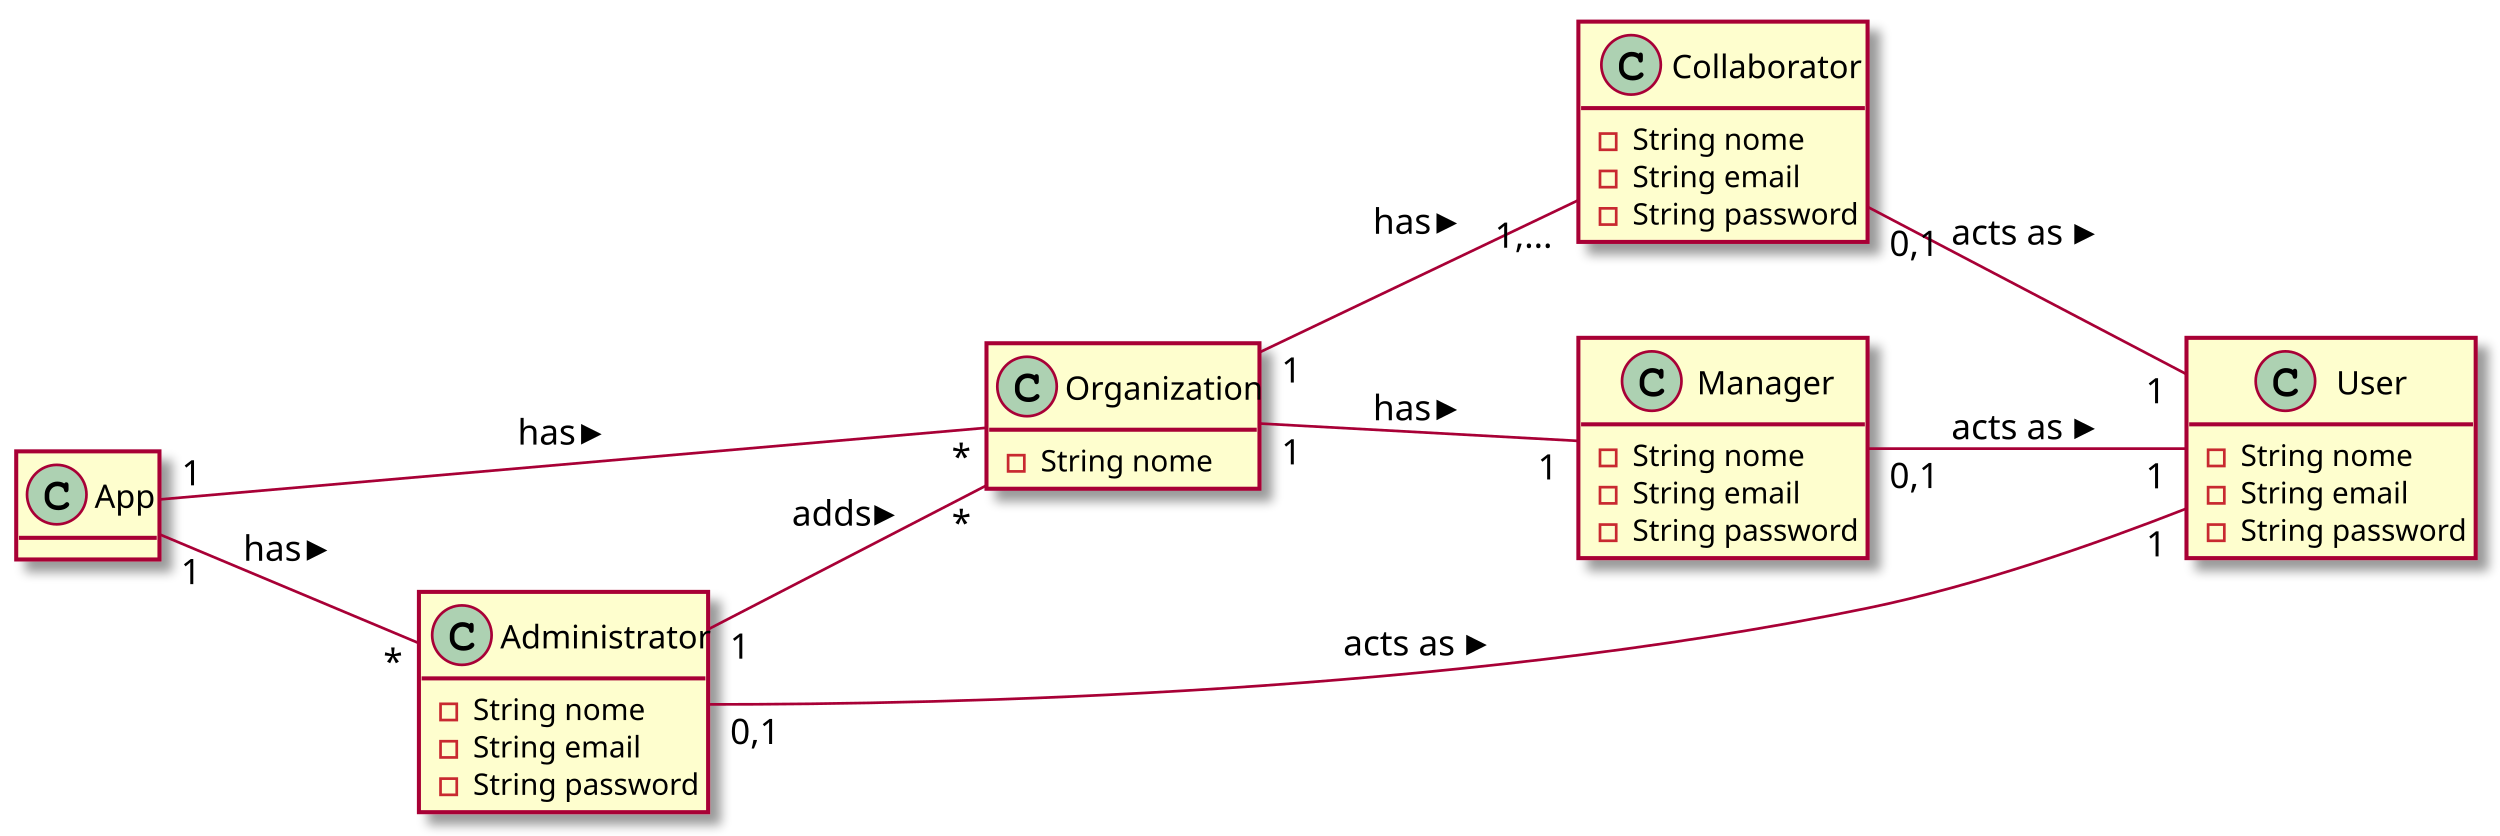
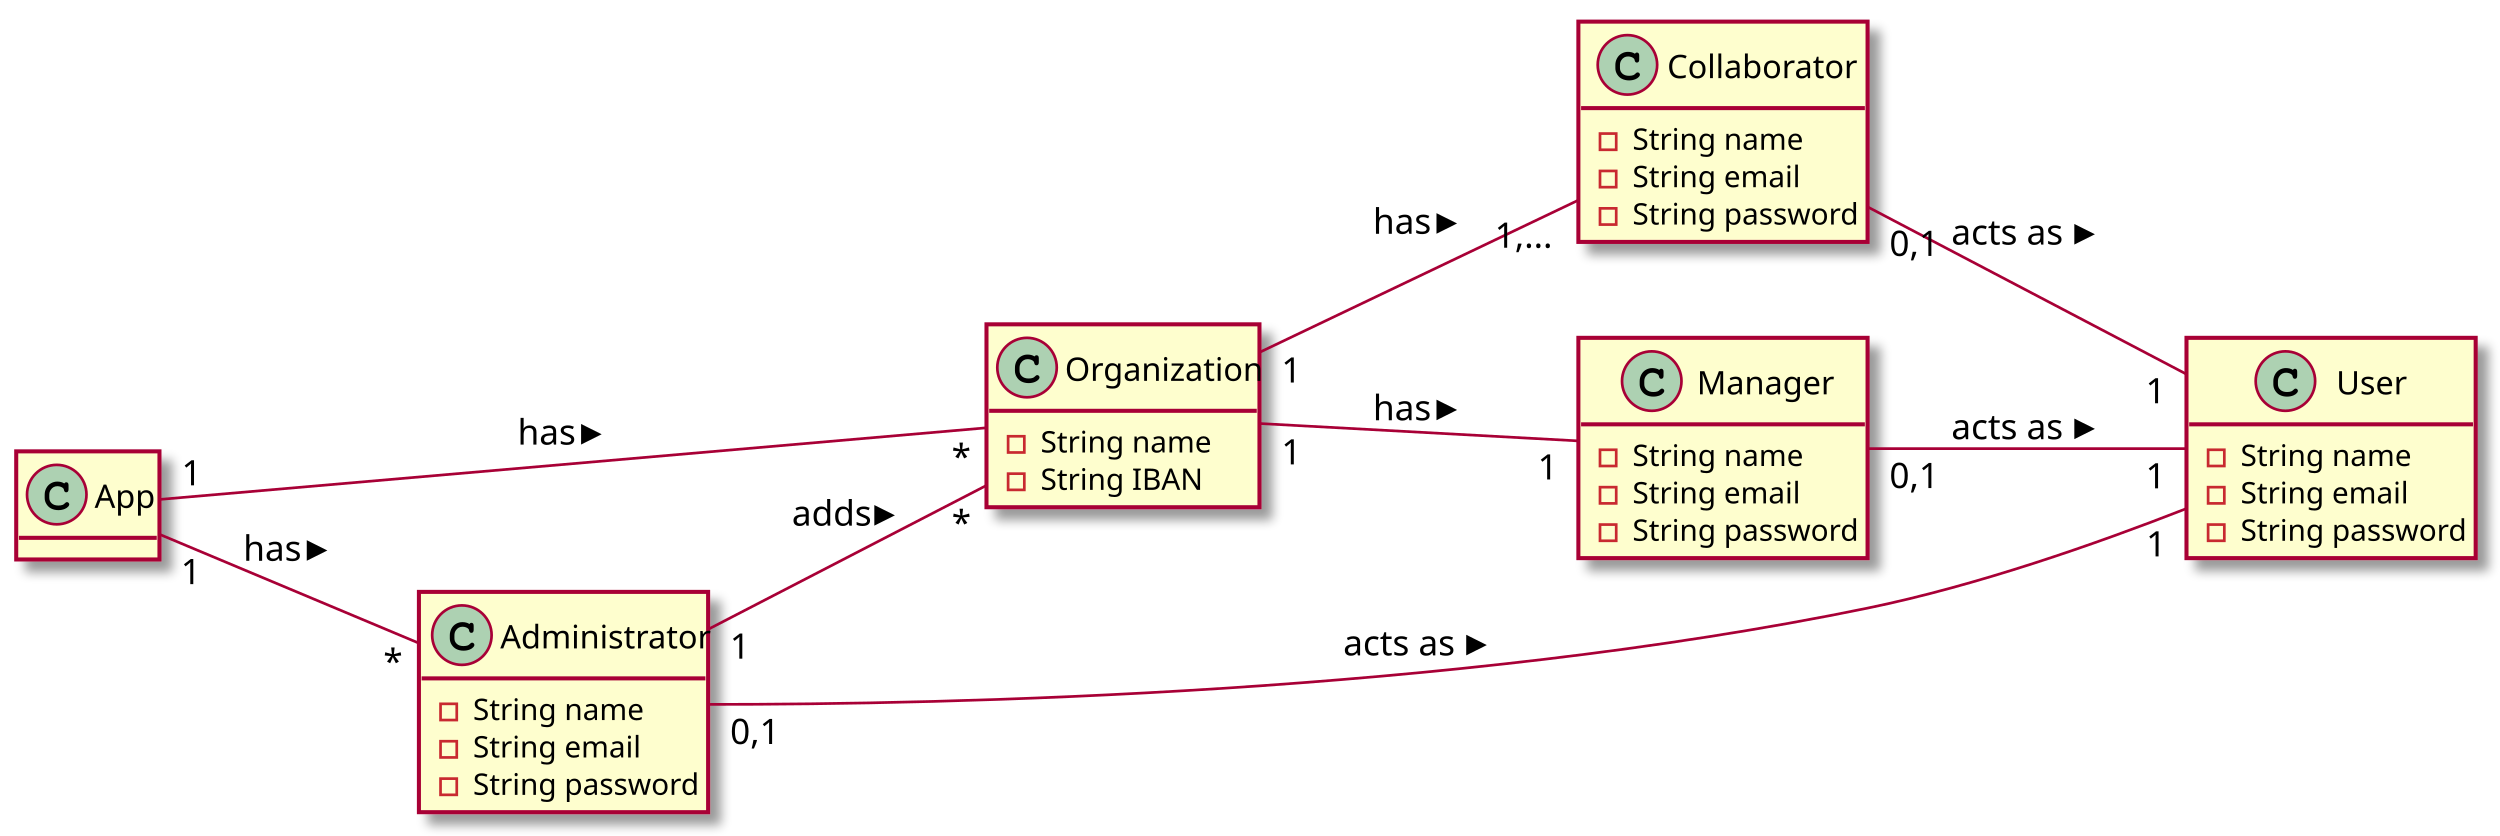
<svg xmlns="http://www.w3.org/2000/svg" contentScriptType="application/ecmascript" contentStyleType="text/css" height="309px" preserveAspectRatio="none" style="width:925px;height:309px;" version="1.1" viewBox="0 0 925 309" width="925px" zoomAndPan="magnify">
  <defs>
-     <filter height="300%" id="fv47wi3xcw68c" width="300%" x="-1" y="-1">
+     <filter height="300%" id="fdv1dup85re0r" width="300%" x="-1" y="-1">
      <feGaussianBlur result="blurOut" stdDeviation="2.0" />
      <feColorMatrix in="blurOut" result="blurOut2" type="matrix" values="0 0 0 0 0 0 0 0 0 0 0 0 0 0 0 0 0 0 .4 0" />
      <feOffset dx="4.0" dy="4.0" in="blurOut2" result="blurOut3" />
      <feBlend in="SourceGraphic" in2="blurOut3" mode="normal" />
    </filter>
  </defs>
  <g>
-     <rect fill="#FEFECE" filter="url(#fv47wi3xcw68c)" height="40" style="stroke: #A80036; stroke-width: 1.5;" width="53" x="6" y="167" />
+     <rect fill="#FEFECE" filter="url(#fdv1dup85re0r)" height="40" style="stroke: #A80036; stroke-width: 1.5;" width="53" x="6" y="167" />
    <ellipse cx="21" cy="183" fill="#ADD1B2" rx="11" ry="11" style="stroke: #A80036; stroke-width: 1.0;" />
    <path d="M23.766,178.875 Q23.922,178.656 24.109,178.547 Q24.297,178.438 24.516,178.438 Q24.891,178.438 25.125,178.695 Q25.359,178.953 25.359,179.562 L25.359,181.016 Q25.359,181.625 25.125,181.891 Q24.891,182.156 24.516,182.156 Q24.172,182.156 23.969,181.953 Q23.766,181.766 23.656,181.25 Q23.609,180.891 23.422,180.703 Q23.094,180.328 22.484,180.109 Q21.875,179.891 21.25,179.891 Q20.484,179.891 19.852,180.219 Q19.219,180.547 18.727,181.297 Q18.234,182.047 18.234,183.078 L18.234,184.172 Q18.234,185.406 19.125,186.227 Q20.016,187.047 21.609,187.047 Q22.547,187.047 23.203,186.797 Q23.594,186.641 24.016,186.203 Q24.281,185.938 24.43,185.859 Q24.578,185.781 24.781,185.781 Q25.109,185.781 25.367,186.039 Q25.625,186.297 25.625,186.641 Q25.625,186.984 25.281,187.391 Q24.781,187.969 23.984,188.297 Q22.906,188.75 21.609,188.75 Q20.094,188.75 18.891,188.125 Q17.906,187.625 17.219,186.555 Q16.531,185.484 16.531,184.203 L16.531,183.047 Q16.531,181.719 17.148,180.57 Q17.766,179.422 18.859,178.805 Q19.953,178.188 21.188,178.188 Q21.922,178.188 22.57,178.352 Q23.219,178.516 23.766,178.875 Z " />
    <text fill="#000000" font-family="sans-serif" font-size="12" lengthAdjust="spacingAndGlyphs" textLength="21" x="35" y="187.91">App</text>
    <line style="stroke: #A80036; stroke-width: 1.5;" x1="7" x2="58" y1="199" y2="199" />
-     <rect fill="#FEFECE" filter="url(#fv47wi3xcw68c)" height="53.836" style="stroke: #A80036; stroke-width: 1.5;" width="101" x="365" y="127" />
-     <ellipse cx="380" cy="143" fill="#ADD1B2" rx="11" ry="11" style="stroke: #A80036; stroke-width: 1.0;" />
-     <path d="M382.766,138.875 Q382.922,138.656 383.109,138.547 Q383.297,138.438 383.516,138.438 Q383.891,138.438 384.125,138.695 Q384.359,138.953 384.359,139.562 L384.359,141.016 Q384.359,141.625 384.125,141.891 Q383.891,142.156 383.516,142.156 Q383.172,142.156 382.969,141.953 Q382.766,141.766 382.656,141.25 Q382.609,140.891 382.422,140.703 Q382.094,140.328 381.484,140.109 Q380.875,139.891 380.25,139.891 Q379.484,139.891 378.852,140.219 Q378.219,140.547 377.727,141.297 Q377.234,142.047 377.234,143.078 L377.234,144.172 Q377.234,145.406 378.125,146.227 Q379.016,147.047 380.609,147.047 Q381.547,147.047 382.203,146.797 Q382.594,146.641 383.016,146.203 Q383.281,145.938 383.43,145.859 Q383.578,145.781 383.781,145.781 Q384.109,145.781 384.367,146.039 Q384.625,146.297 384.625,146.641 Q384.625,146.984 384.281,147.391 Q383.781,147.969 382.984,148.297 Q381.906,148.75 380.609,148.75 Q379.094,148.75 377.891,148.125 Q376.906,147.625 376.219,146.555 Q375.531,145.484 375.531,144.203 L375.531,143.047 Q375.531,141.719 376.148,140.57 Q376.766,139.422 377.859,138.805 Q378.953,138.188 380.188,138.188 Q380.922,138.188 381.57,138.352 Q382.219,138.516 382.766,138.875 Z " />
-     <text fill="#000000" font-family="sans-serif" font-size="12" lengthAdjust="spacingAndGlyphs" textLength="69" x="394" y="147.91">Organization</text>
-     <line style="stroke: #A80036; stroke-width: 1.5;" x1="366" x2="465" y1="159" y2="159" />
-     <rect fill="none" height="6" style="stroke: #C82930; stroke-width: 1.0;" width="6" x="373" y="168.418" />
-     <text fill="#000000" font-family="sans-serif" font-size="11" lengthAdjust="spacingAndGlyphs" textLength="57" x="385" y="174.419">String nome</text>
-     <rect fill="#FEFECE" filter="url(#fv47wi3xcw68c)" height="81.508" style="stroke: #A80036; stroke-width: 1.5;" width="107" x="155" y="219" />
+     <rect fill="#FEFECE" filter="url(#fdv1dup85re0r)" height="67.672" style="stroke: #A80036; stroke-width: 1.5;" width="101" x="365" y="120" />
+     <ellipse cx="380" cy="136" fill="#ADD1B2" rx="11" ry="11" style="stroke: #A80036; stroke-width: 1.0;" />
+     <path d="M382.766,131.875 Q382.922,131.656 383.109,131.547 Q383.297,131.438 383.516,131.438 Q383.891,131.438 384.125,131.695 Q384.359,131.953 384.359,132.562 L384.359,134.016 Q384.359,134.625 384.125,134.891 Q383.891,135.156 383.516,135.156 Q383.172,135.156 382.969,134.953 Q382.766,134.766 382.656,134.25 Q382.609,133.891 382.422,133.703 Q382.094,133.328 381.484,133.109 Q380.875,132.891 380.25,132.891 Q379.484,132.891 378.852,133.219 Q378.219,133.547 377.727,134.297 Q377.234,135.047 377.234,136.078 L377.234,137.172 Q377.234,138.406 378.125,139.227 Q379.016,140.047 380.609,140.047 Q381.547,140.047 382.203,139.797 Q382.594,139.641 383.016,139.203 Q383.281,138.938 383.43,138.859 Q383.578,138.781 383.781,138.781 Q384.109,138.781 384.367,139.039 Q384.625,139.297 384.625,139.641 Q384.625,139.984 384.281,140.391 Q383.781,140.969 382.984,141.297 Q381.906,141.75 380.609,141.75 Q379.094,141.75 377.891,141.125 Q376.906,140.625 376.219,139.555 Q375.531,138.484 375.531,137.203 L375.531,136.047 Q375.531,134.719 376.148,133.57 Q376.766,132.422 377.859,131.805 Q378.953,131.188 380.188,131.188 Q380.922,131.188 381.57,131.352 Q382.219,131.516 382.766,131.875 Z " />
+     <text fill="#000000" font-family="sans-serif" font-size="12" lengthAdjust="spacingAndGlyphs" textLength="69" x="394" y="140.91">Organization</text>
+     <line style="stroke: #A80036; stroke-width: 1.5;" x1="366" x2="465" y1="152" y2="152" />
+     <rect fill="none" height="6" style="stroke: #C82930; stroke-width: 1.0;" width="6" x="373" y="161.418" />
+     <text fill="#000000" font-family="sans-serif" font-size="11" lengthAdjust="spacingAndGlyphs" textLength="57" x="385" y="167.419">String name</text>
+     <rect fill="none" height="6" style="stroke: #C82930; stroke-width: 1.0;" width="6" x="373" y="175.254" />
+     <text fill="#000000" font-family="sans-serif" font-size="11" lengthAdjust="spacingAndGlyphs" textLength="55" x="385" y="181.255">String IBAN</text>
+     <rect fill="#FEFECE" filter="url(#fdv1dup85re0r)" height="81.508" style="stroke: #A80036; stroke-width: 1.5;" width="107" x="155" y="219" />
    <ellipse cx="170.9" cy="235" fill="#ADD1B2" rx="11" ry="11" style="stroke: #A80036; stroke-width: 1.0;" />
    <path d="M173.666,230.875 Q173.822,230.656 174.009,230.547 Q174.197,230.438 174.416,230.438 Q174.791,230.438 175.025,230.695 Q175.259,230.953 175.259,231.562 L175.259,233.016 Q175.259,233.625 175.025,233.891 Q174.791,234.156 174.416,234.156 Q174.072,234.156 173.869,233.953 Q173.666,233.766 173.556,233.25 Q173.509,232.891 173.322,232.703 Q172.994,232.328 172.384,232.109 Q171.775,231.891 171.15,231.891 Q170.384,231.891 169.752,232.219 Q169.119,232.547 168.627,233.297 Q168.134,234.047 168.134,235.078 L168.134,236.172 Q168.134,237.406 169.025,238.227 Q169.916,239.047 171.509,239.047 Q172.447,239.047 173.103,238.797 Q173.494,238.641 173.916,238.203 Q174.181,237.938 174.33,237.859 Q174.478,237.781 174.681,237.781 Q175.009,237.781 175.267,238.039 Q175.525,238.297 175.525,238.641 Q175.525,238.984 175.181,239.391 Q174.681,239.969 173.884,240.297 Q172.806,240.75 171.509,240.75 Q169.994,240.75 168.791,240.125 Q167.806,239.625 167.119,238.555 Q166.431,237.484 166.431,236.203 L166.431,235.047 Q166.431,233.719 167.048,232.57 Q167.666,231.422 168.759,230.805 Q169.853,230.188 171.088,230.188 Q171.822,230.188 172.47,230.352 Q173.119,230.516 173.666,230.875 Z " />
    <text fill="#000000" font-family="sans-serif" font-size="12" lengthAdjust="spacingAndGlyphs" textLength="73" x="185.1" y="239.91">Administrator</text>
    <line style="stroke: #A80036; stroke-width: 1.5;" x1="156" x2="261" y1="251" y2="251" />
    <rect fill="none" height="6" style="stroke: #C82930; stroke-width: 1.0;" width="6" x="163" y="260.418" />
-     <text fill="#000000" font-family="sans-serif" font-size="11" lengthAdjust="spacingAndGlyphs" textLength="57" x="175" y="266.419">String nome</text>
+     <text fill="#000000" font-family="sans-serif" font-size="11" lengthAdjust="spacingAndGlyphs" textLength="57" x="175" y="266.419">String name</text>
    <rect fill="none" height="6" style="stroke: #C82930; stroke-width: 1.0;" width="6" x="163" y="274.254" />
    <text fill="#000000" font-family="sans-serif" font-size="11" lengthAdjust="spacingAndGlyphs" textLength="55" x="175" y="280.255">String email</text>
    <rect fill="none" height="6" style="stroke: #C82930; stroke-width: 1.0;" width="6" x="163" y="288.09" />
    <text fill="#000000" font-family="sans-serif" font-size="11" lengthAdjust="spacingAndGlyphs" textLength="81" x="175" y="294.091">String password</text>
-     <rect fill="#FEFECE" filter="url(#fv47wi3xcw68c)" height="81.508" style="stroke: #A80036; stroke-width: 1.5;" width="107" x="584" y="8" />
-     <ellipse cx="603.5" cy="24" fill="#ADD1B2" rx="11" ry="11" style="stroke: #A80036; stroke-width: 1.0;" />
-     <path d="M606.266,19.875 Q606.422,19.656 606.609,19.547 Q606.797,19.438 607.016,19.438 Q607.391,19.438 607.625,19.695 Q607.859,19.953 607.859,20.562 L607.859,22.016 Q607.859,22.625 607.625,22.891 Q607.391,23.156 607.016,23.156 Q606.672,23.156 606.469,22.953 Q606.266,22.766 606.156,22.25 Q606.109,21.891 605.922,21.703 Q605.594,21.328 604.984,21.109 Q604.375,20.891 603.75,20.891 Q602.984,20.891 602.352,21.219 Q601.719,21.547 601.227,22.297 Q600.734,23.047 600.734,24.078 L600.734,25.172 Q600.734,26.406 601.625,27.227 Q602.516,28.047 604.109,28.047 Q605.047,28.047 605.703,27.797 Q606.094,27.641 606.516,27.203 Q606.781,26.938 606.93,26.859 Q607.078,26.781 607.281,26.781 Q607.609,26.781 607.867,27.039 Q608.125,27.297 608.125,27.641 Q608.125,27.984 607.781,28.391 Q607.281,28.969 606.484,29.297 Q605.406,29.75 604.109,29.75 Q602.594,29.75 601.391,29.125 Q600.406,28.625 599.719,27.555 Q599.031,26.484 599.031,25.203 L599.031,24.047 Q599.031,22.719 599.648,21.57 Q600.266,20.422 601.359,19.805 Q602.453,19.188 603.688,19.188 Q604.422,19.188 605.07,19.352 Q605.719,19.516 606.266,19.875 Z " />
-     <text fill="#000000" font-family="sans-serif" font-size="12" lengthAdjust="spacingAndGlyphs" textLength="65" x="618.5" y="28.91">Collaborator</text>
+     <rect fill="#FEFECE" filter="url(#fdv1dup85re0r)" height="81.508" style="stroke: #A80036; stroke-width: 1.5;" width="107" x="584" y="8" />
+     <ellipse cx="602.15" cy="24" fill="#ADD1B2" rx="11" ry="11" style="stroke: #A80036; stroke-width: 1.0;" />
+     <path d="M604.916,19.875 Q605.072,19.656 605.259,19.547 Q605.447,19.438 605.666,19.438 Q606.041,19.438 606.275,19.695 Q606.509,19.953 606.509,20.562 L606.509,22.016 Q606.509,22.625 606.275,22.891 Q606.041,23.156 605.666,23.156 Q605.322,23.156 605.119,22.953 Q604.916,22.766 604.806,22.25 Q604.759,21.891 604.572,21.703 Q604.244,21.328 603.634,21.109 Q603.025,20.891 602.4,20.891 Q601.634,20.891 601.002,21.219 Q600.369,21.547 599.877,22.297 Q599.384,23.047 599.384,24.078 L599.384,25.172 Q599.384,26.406 600.275,27.227 Q601.166,28.047 602.759,28.047 Q603.697,28.047 604.353,27.797 Q604.744,27.641 605.166,27.203 Q605.431,26.938 605.58,26.859 Q605.728,26.781 605.931,26.781 Q606.259,26.781 606.517,27.039 Q606.775,27.297 606.775,27.641 Q606.775,27.984 606.431,28.391 Q605.931,28.969 605.134,29.297 Q604.056,29.75 602.759,29.75 Q601.244,29.75 600.041,29.125 Q599.056,28.625 598.369,27.555 Q597.681,26.484 597.681,25.203 L597.681,24.047 Q597.681,22.719 598.298,21.57 Q598.916,20.422 600.009,19.805 Q601.103,19.188 602.337,19.188 Q603.072,19.188 603.72,19.352 Q604.369,19.516 604.916,19.875 Z " />
+     <text fill="#000000" font-family="sans-serif" font-size="12" lengthAdjust="spacingAndGlyphs" textLength="68" x="616.85" y="28.91">Collaborator</text>
    <line style="stroke: #A80036; stroke-width: 1.5;" x1="585" x2="690" y1="40" y2="40" />
    <rect fill="none" height="6" style="stroke: #C82930; stroke-width: 1.0;" width="6" x="592" y="49.418" />
-     <text fill="#000000" font-family="sans-serif" font-size="11" lengthAdjust="spacingAndGlyphs" textLength="57" x="604" y="55.419">String nome</text>
+     <text fill="#000000" font-family="sans-serif" font-size="11" lengthAdjust="spacingAndGlyphs" textLength="57" x="604" y="55.419">String name</text>
    <rect fill="none" height="6" style="stroke: #C82930; stroke-width: 1.0;" width="6" x="592" y="63.254" />
    <text fill="#000000" font-family="sans-serif" font-size="11" lengthAdjust="spacingAndGlyphs" textLength="55" x="604" y="69.255">String email</text>
    <rect fill="none" height="6" style="stroke: #C82930; stroke-width: 1.0;" width="6" x="592" y="77.09" />
    <text fill="#000000" font-family="sans-serif" font-size="11" lengthAdjust="spacingAndGlyphs" textLength="81" x="604" y="83.091">String password</text>
-     <rect fill="#FEFECE" filter="url(#fv47wi3xcw68c)" height="81.508" style="stroke: #A80036; stroke-width: 1.5;" width="107" x="584" y="125" />
+     <rect fill="#FEFECE" filter="url(#fdv1dup85re0r)" height="81.508" style="stroke: #A80036; stroke-width: 1.5;" width="107" x="584" y="125" />
    <ellipse cx="611.15" cy="141" fill="#ADD1B2" rx="11" ry="11" style="stroke: #A80036; stroke-width: 1.0;" />
    <path d="M613.916,136.875 Q614.072,136.656 614.259,136.547 Q614.447,136.438 614.666,136.438 Q615.041,136.438 615.275,136.695 Q615.509,136.953 615.509,137.562 L615.509,139.016 Q615.509,139.625 615.275,139.891 Q615.041,140.156 614.666,140.156 Q614.322,140.156 614.119,139.953 Q613.916,139.766 613.806,139.25 Q613.759,138.891 613.572,138.703 Q613.244,138.328 612.634,138.109 Q612.025,137.891 611.4,137.891 Q610.634,137.891 610.002,138.219 Q609.369,138.547 608.877,139.297 Q608.384,140.047 608.384,141.078 L608.384,142.172 Q608.384,143.406 609.275,144.227 Q610.166,145.047 611.759,145.047 Q612.697,145.047 613.353,144.797 Q613.744,144.641 614.166,144.203 Q614.431,143.938 614.58,143.859 Q614.728,143.781 614.931,143.781 Q615.259,143.781 615.517,144.039 Q615.775,144.297 615.775,144.641 Q615.775,144.984 615.431,145.391 Q614.931,145.969 614.134,146.297 Q613.056,146.75 611.759,146.75 Q610.244,146.75 609.041,146.125 Q608.056,145.625 607.369,144.555 Q606.681,143.484 606.681,142.203 L606.681,141.047 Q606.681,139.719 607.298,138.57 Q607.916,137.422 609.009,136.805 Q610.103,136.188 611.337,136.188 Q612.072,136.188 612.72,136.352 Q613.369,136.516 613.916,136.875 Z " />
    <text fill="#000000" font-family="sans-serif" font-size="12" lengthAdjust="spacingAndGlyphs" textLength="48" x="627.85" y="145.91">Manager</text>
    <line style="stroke: #A80036; stroke-width: 1.5;" x1="585" x2="690" y1="157" y2="157" />
    <rect fill="none" height="6" style="stroke: #C82930; stroke-width: 1.0;" width="6" x="592" y="166.418" />
-     <text fill="#000000" font-family="sans-serif" font-size="11" lengthAdjust="spacingAndGlyphs" textLength="57" x="604" y="172.419">String nome</text>
+     <text fill="#000000" font-family="sans-serif" font-size="11" lengthAdjust="spacingAndGlyphs" textLength="57" x="604" y="172.419">String name</text>
    <rect fill="none" height="6" style="stroke: #C82930; stroke-width: 1.0;" width="6" x="592" y="180.254" />
    <text fill="#000000" font-family="sans-serif" font-size="11" lengthAdjust="spacingAndGlyphs" textLength="55" x="604" y="186.255">String email</text>
    <rect fill="none" height="6" style="stroke: #C82930; stroke-width: 1.0;" width="6" x="592" y="194.09" />
    <text fill="#000000" font-family="sans-serif" font-size="11" lengthAdjust="spacingAndGlyphs" textLength="81" x="604" y="200.091">String password</text>
-     <rect fill="#FEFECE" filter="url(#fv47wi3xcw68c)" height="81.508" style="stroke: #A80036; stroke-width: 1.5;" width="107" x="809" y="125" />
+     <rect fill="#FEFECE" filter="url(#fdv1dup85re0r)" height="81.508" style="stroke: #A80036; stroke-width: 1.5;" width="107" x="809" y="125" />
    <ellipse cx="845.6" cy="141" fill="#ADD1B2" rx="11" ry="11" style="stroke: #A80036; stroke-width: 1.0;" />
    <path d="M848.366,136.875 Q848.522,136.656 848.709,136.547 Q848.897,136.438 849.116,136.438 Q849.491,136.438 849.725,136.695 Q849.959,136.953 849.959,137.562 L849.959,139.016 Q849.959,139.625 849.725,139.891 Q849.491,140.156 849.116,140.156 Q848.772,140.156 848.569,139.953 Q848.366,139.766 848.256,139.25 Q848.209,138.891 848.022,138.703 Q847.694,138.328 847.084,138.109 Q846.475,137.891 845.85,137.891 Q845.084,137.891 844.452,138.219 Q843.819,138.547 843.327,139.297 Q842.834,140.047 842.834,141.078 L842.834,142.172 Q842.834,143.406 843.725,144.227 Q844.616,145.047 846.209,145.047 Q847.147,145.047 847.803,144.797 Q848.194,144.641 848.616,144.203 Q848.881,143.938 849.03,143.859 Q849.178,143.781 849.381,143.781 Q849.709,143.781 849.967,144.039 Q850.225,144.297 850.225,144.641 Q850.225,144.984 849.881,145.391 Q849.381,145.969 848.584,146.297 Q847.506,146.75 846.209,146.75 Q844.694,146.75 843.491,146.125 Q842.506,145.625 841.819,144.555 Q841.131,143.484 841.131,142.203 L841.131,141.047 Q841.131,139.719 841.748,138.57 Q842.366,137.422 843.459,136.805 Q844.553,136.188 845.788,136.188 Q846.522,136.188 847.17,136.352 Q847.819,136.516 848.366,136.875 Z " />
    <text fill="#000000" font-family="sans-serif" font-size="12" lengthAdjust="spacingAndGlyphs" textLength="27" x="864.4" y="145.91">User</text>
    <line style="stroke: #A80036; stroke-width: 1.5;" x1="810" x2="915" y1="157" y2="157" />
    <rect fill="none" height="6" style="stroke: #C82930; stroke-width: 1.0;" width="6" x="817" y="166.418" />
-     <text fill="#000000" font-family="sans-serif" font-size="11" lengthAdjust="spacingAndGlyphs" textLength="57" x="829" y="172.419">String nome</text>
+     <text fill="#000000" font-family="sans-serif" font-size="11" lengthAdjust="spacingAndGlyphs" textLength="57" x="829" y="172.419">String name</text>
    <rect fill="none" height="6" style="stroke: #C82930; stroke-width: 1.0;" width="6" x="817" y="180.254" />
    <text fill="#000000" font-family="sans-serif" font-size="11" lengthAdjust="spacingAndGlyphs" textLength="55" x="829" y="186.255">String email</text>
    <rect fill="none" height="6" style="stroke: #C82930; stroke-width: 1.0;" width="6" x="817" y="194.09" />
    <text fill="#000000" font-family="sans-serif" font-size="11" lengthAdjust="spacingAndGlyphs" textLength="81" x="829" y="200.091">String password</text>
    <path d="M691.066,76.579 C726.605,95.226 773.355,119.753 808.901,138.403 " fill="none" style="stroke: #A80036; stroke-width: 1.0;" />
    <text fill="#000000" font-family="sans-serif" font-size="13" lengthAdjust="spacingAndGlyphs" textLength="43" x="722" y="90.495">acts as</text>
    <polygon fill="#000000" points="768,83.676,774,86.676,768,89.676,768,83.676" style="stroke: #000000; stroke-width: 1.0;" />
    <text fill="#000000" font-family="sans-serif" font-size="13" lengthAdjust="spacingAndGlyphs" textLength="18" x="699.082" y="94.687">0,1</text>
    <text fill="#000000" font-family="sans-serif" font-size="13" lengthAdjust="spacingAndGlyphs" textLength="7" x="793.871" y="149.202">1</text>
    <path d="M691.066,166 C726.605,166 773.355,166 808.901,166 " fill="none" style="stroke: #A80036; stroke-width: 1.0;" />
    <text fill="#000000" font-family="sans-serif" font-size="13" lengthAdjust="spacingAndGlyphs" textLength="43" x="722" y="162.495">acts as</text>
    <polygon fill="#000000" points="768,155.676,774,158.676,768,161.676,768,155.676" style="stroke: #000000; stroke-width: 1.0;" />
    <text fill="#000000" font-family="sans-serif" font-size="13" lengthAdjust="spacingAndGlyphs" textLength="18" x="699.082" y="180.574">0,1</text>
    <text fill="#000000" font-family="sans-serif" font-size="13" lengthAdjust="spacingAndGlyphs" textLength="7" x="793.871" y="180.679">1</text>
    <path d="M466.147,130.305 C501.251,113.55 548.234,91.127 583.967,74.073 " fill="none" style="stroke: #A80036; stroke-width: 1.0;" />
    <text fill="#000000" font-family="sans-serif" font-size="13" lengthAdjust="spacingAndGlyphs" textLength="21" x="508" y="86.495">has</text>
    <polygon fill="#000000" points="532,79.676,538,82.676,532,85.676,532,79.676" style="stroke: #000000; stroke-width: 1.0;" />
-     <text fill="#000000" font-family="sans-serif" font-size="13" lengthAdjust="spacingAndGlyphs" textLength="7" x="474.1" y="141.533">1</text>
+     <text fill="#000000" font-family="sans-serif" font-size="13" lengthAdjust="spacingAndGlyphs" textLength="7" x="474.1" y="141.545">1</text>
    <text fill="#000000" font-family="sans-serif" font-size="13" lengthAdjust="spacingAndGlyphs" textLength="23" x="553.041" y="91.65">1,...</text>
    <path d="M466.147,156.708 C501.251,158.623 548.234,161.185 583.967,163.135 " fill="none" style="stroke: #A80036; stroke-width: 1.0;" />
    <text fill="#000000" font-family="sans-serif" font-size="13" lengthAdjust="spacingAndGlyphs" textLength="21" x="508" y="155.495">has</text>
    <polygon fill="#000000" points="532,148.676,538,151.676,532,154.676,532,148.676" style="stroke: #000000; stroke-width: 1.0;" />
-     <text fill="#000000" font-family="sans-serif" font-size="13" lengthAdjust="spacingAndGlyphs" textLength="7" x="474.1" y="171.814">1</text>
+     <text fill="#000000" font-family="sans-serif" font-size="13" lengthAdjust="spacingAndGlyphs" textLength="7" x="474.1" y="171.826">1</text>
    <text fill="#000000" font-family="sans-serif" font-size="13" lengthAdjust="spacingAndGlyphs" textLength="7" x="568.947" y="177.412">1</text>
    <path d="M59.09,184.784 C121.574,179.372 282.799,165.407 364.889,158.297 " fill="none" style="stroke: #A80036; stroke-width: 1.0;" />
    <text fill="#000000" font-family="sans-serif" font-size="13" lengthAdjust="spacingAndGlyphs" textLength="21" x="191.5" y="164.495">has</text>
    <polygon fill="#000000" points="215.5,157.676,221.5,160.676,215.5,163.676,215.5,157.676" style="stroke: #000000; stroke-width: 1.0;" />
    <text fill="#000000" font-family="sans-serif" font-size="13" lengthAdjust="spacingAndGlyphs" textLength="7" x="67.177" y="179.581">1</text>
-     <text fill="#000000" font-family="sans-serif" font-size="13" lengthAdjust="spacingAndGlyphs" textLength="5" x="352.088" y="173.636">*</text>
+     <text fill="#000000" font-family="sans-serif" font-size="13" lengthAdjust="spacingAndGlyphs" textLength="5" x="352.088" y="173.648">*</text>
    <path d="M59.174,197.771 C84.226,208.281 123.079,224.582 154.737,237.864 " fill="none" style="stroke: #A80036; stroke-width: 1.0;" />
    <text fill="#000000" font-family="sans-serif" font-size="13" lengthAdjust="spacingAndGlyphs" textLength="21" x="90" y="207.495">has</text>
    <polygon fill="#000000" points="114,200.676,120,203.676,114,206.676,114,200.676" style="stroke: #000000; stroke-width: 1.0;" />
    <text fill="#000000" font-family="sans-serif" font-size="13" lengthAdjust="spacingAndGlyphs" textLength="7" x="66.906" y="216.121">1</text>
    <text fill="#000000" font-family="sans-serif" font-size="13" lengthAdjust="spacingAndGlyphs" textLength="5" x="141.825" y="249.43">*</text>
    <path d="M262.026,232.84 C293.701,216.462 333.804,195.726 364.932,179.63 " fill="none" style="stroke: #A80036; stroke-width: 1.0;" />
    <text fill="#000000" font-family="sans-serif" font-size="13" lengthAdjust="spacingAndGlyphs" textLength="28" x="293" y="194.495">adds</text>
    <polygon fill="#000000" points="324,187.676,330,190.676,324,193.676,324,187.676" style="stroke: #000000; stroke-width: 1.0;" />
    <text fill="#000000" font-family="sans-serif" font-size="13" lengthAdjust="spacingAndGlyphs" textLength="7" x="270.045" y="243.7">1</text>
-     <text fill="#000000" font-family="sans-serif" font-size="13" lengthAdjust="spacingAndGlyphs" textLength="5" x="352.138" y="198.102">*</text>
+     <text fill="#000000" font-family="sans-serif" font-size="13" lengthAdjust="spacingAndGlyphs" textLength="5" x="352.138" y="198.114">*</text>
    <path d="M262.124,260.624 C351.323,260.697 537.481,256.576 691,225 C731.498,216.67 775.564,201.244 808.75,188.255 " fill="none" style="stroke: #A80036; stroke-width: 1.0;" />
    <text fill="#000000" font-family="sans-serif" font-size="13" lengthAdjust="spacingAndGlyphs" textLength="43" x="497" y="242.495">acts as</text>
    <polygon fill="#000000" points="543,235.676,549,238.676,543,241.676,543,235.676" style="stroke: #000000; stroke-width: 1.0;" />
    <text fill="#000000" font-family="sans-serif" font-size="13" lengthAdjust="spacingAndGlyphs" textLength="18" x="270.148" y="275.279">0,1</text>
    <text fill="#000000" font-family="sans-serif" font-size="13" lengthAdjust="spacingAndGlyphs" textLength="7" x="794.057" y="205.872">1</text>
  </g>
</svg>
